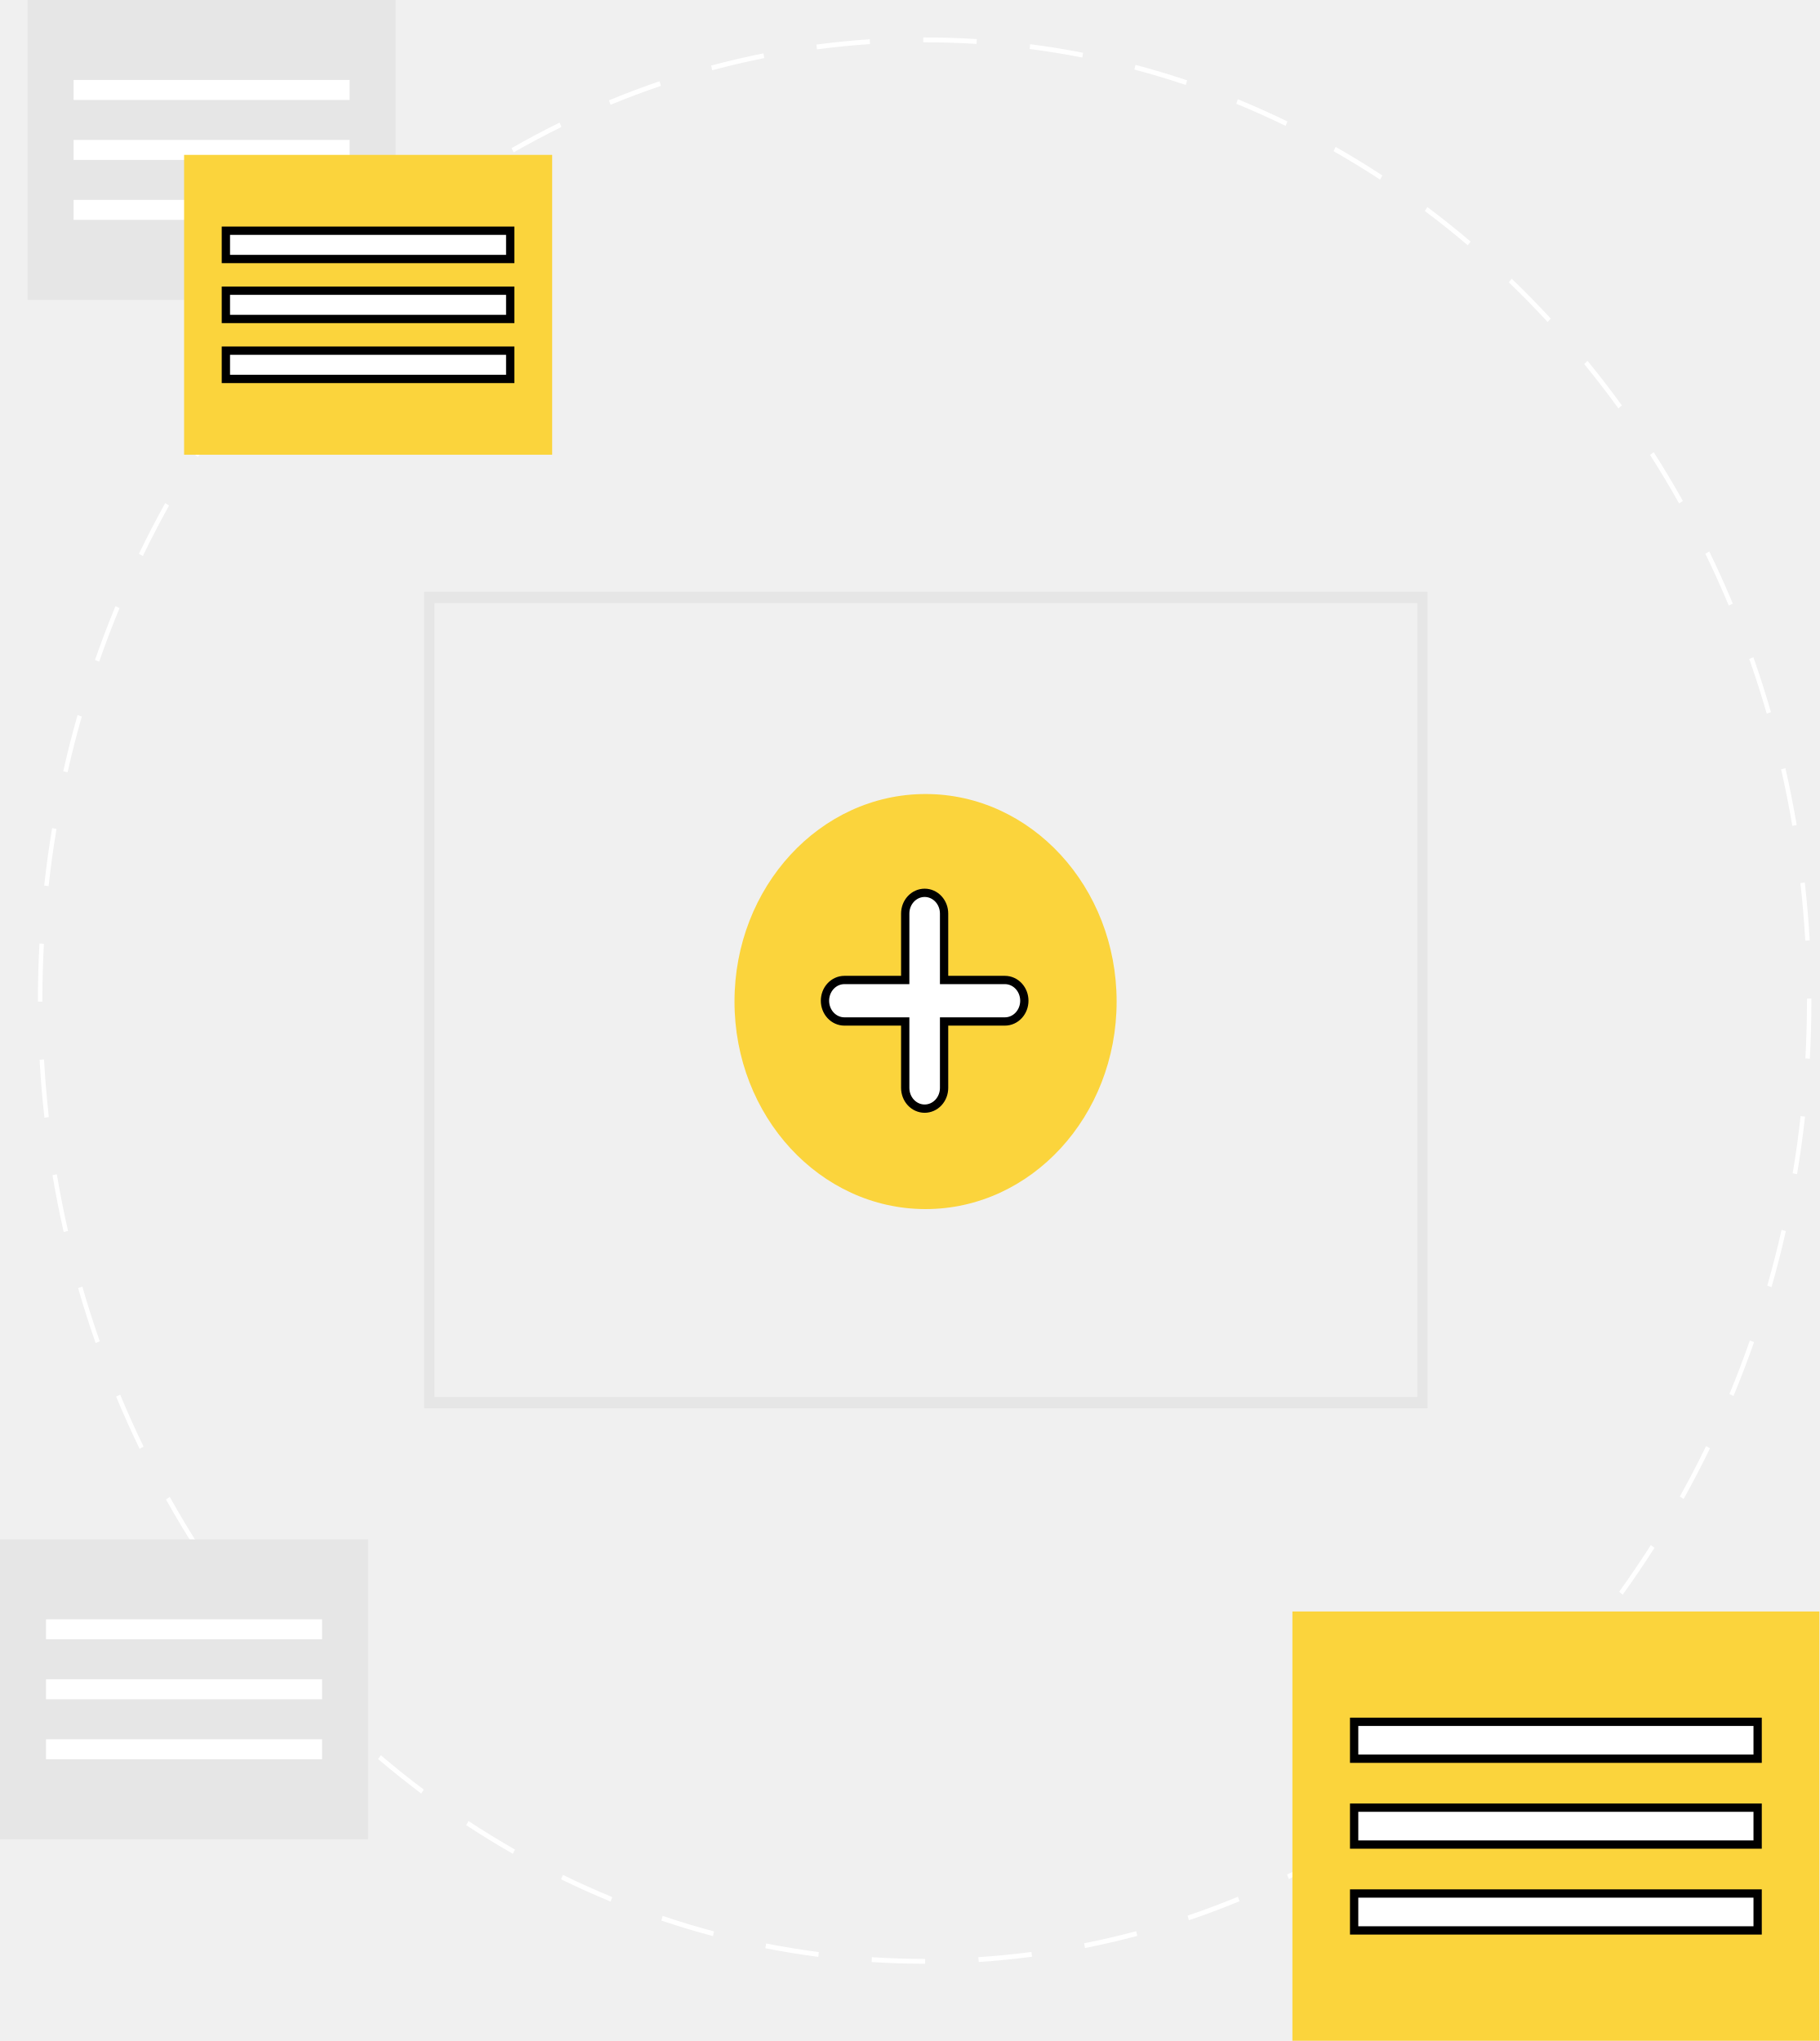
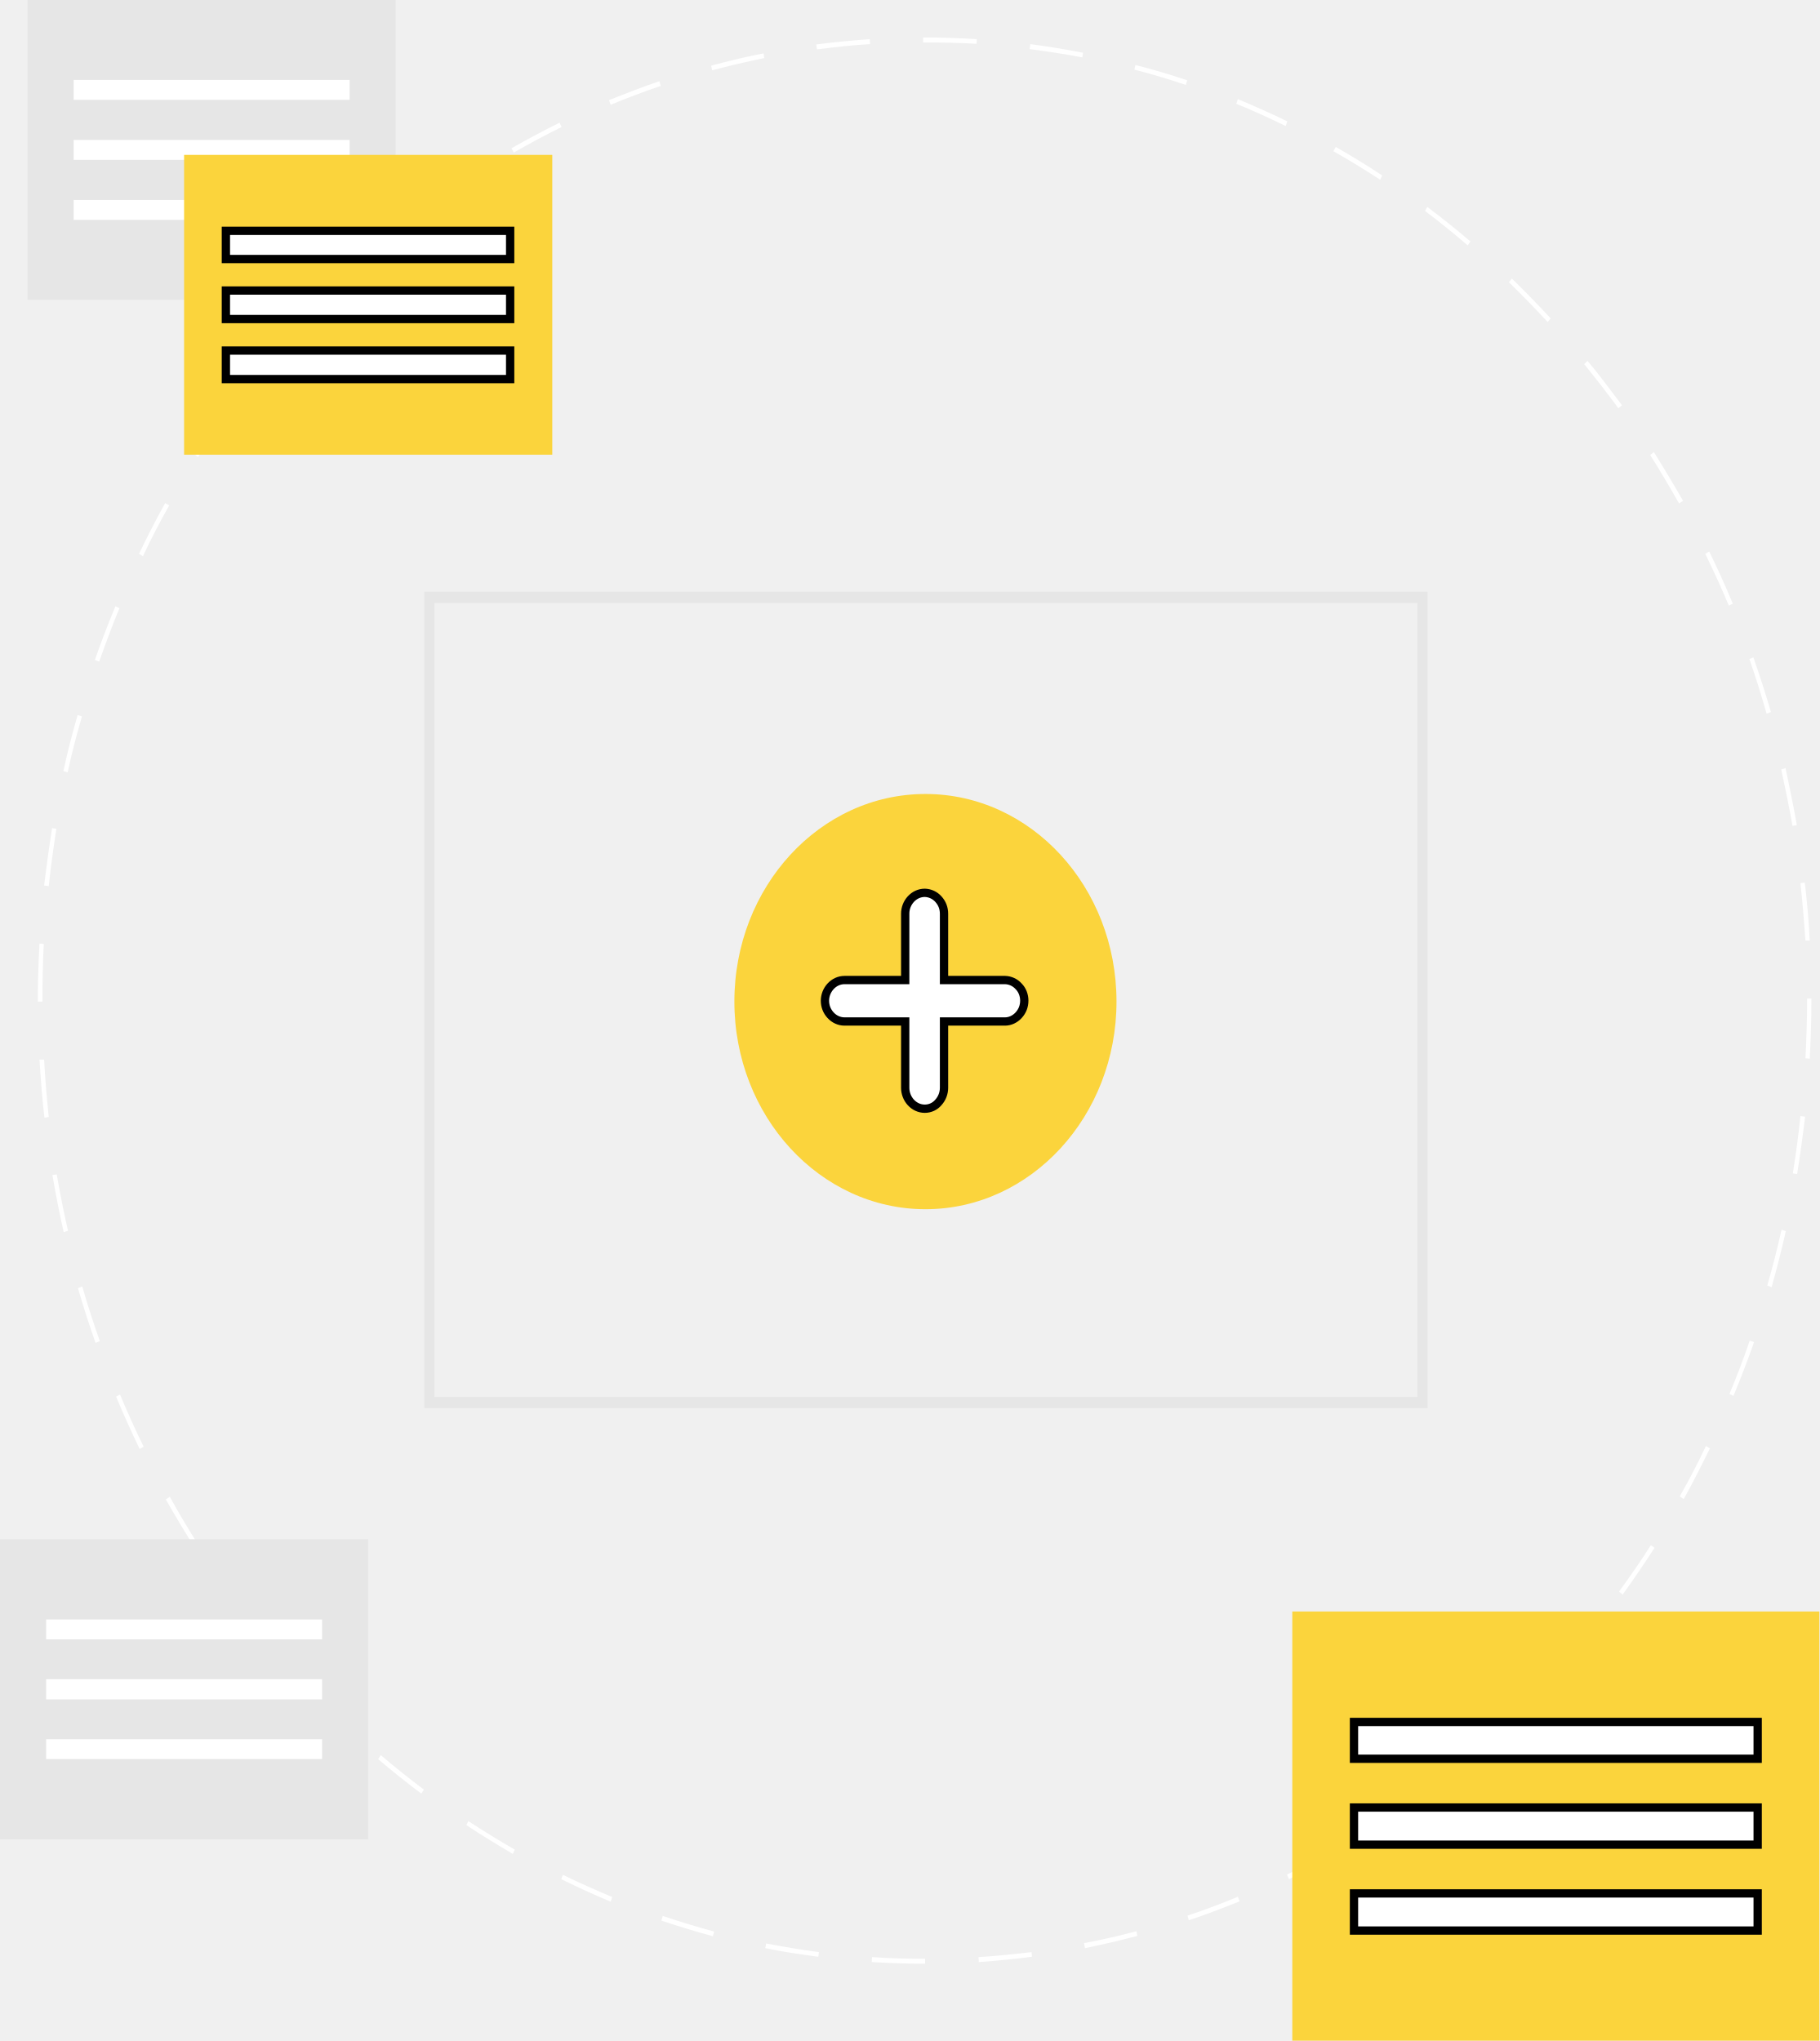
- <svg xmlns="http://www.w3.org/2000/svg" width="5485" height="6154" viewBox="0 0 5485 6154" fill="none">
-   <path d="M2789.12 5921.02H2787.7C2734.54 5921.02 2680.73 5919.3 2627.79 5915.9L2628.58 5901.38C2681.27 5904.77 2734.81 5906.47 2787.71 5906.47H2789.13L2789.12 5921.02ZM2950.51 5915.71L2949.71 5901.19C3002.97 5897.72 3056.78 5892.45 3109.67 5885.51L3111.28 5899.96C3058.13 5906.94 3004.04 5912.23 2950.56 5915.72L2950.51 5915.71ZM2466.99 5900.33C2413.77 5893.42 2360.05 5884.65 2307.35 5874.28L2309.74 5859.95C2362.17 5870.27 2415.62 5879 2468.58 5885.92L2466.99 5900.33ZM3270.89 5873.7L3268.48 5859.37C3320.93 5848.98 3373.78 5836.68 3425.53 5822.85L3428.73 5836.97C3376.75 5850.88 3323.61 5863.23 3270.88 5873.69L3270.89 5873.7ZM2149.46 5837.7C2097.41 5823.85 2045.06 5808.08 1993.9 5790.82L1997.88 5776.92C2048.82 5794.1 2100.87 5809.78 2152.66 5823.57L2149.46 5837.7ZM3584.25 5789.88L3580.26 5775.98C3631.1 5758.77 3682.14 5739.61 3732.04 5719.01L3736.8 5732.63C3686.67 5753.34 3635.34 5772.62 3584.25 5789.92V5789.88ZM1840.95 5733.63C1790.82 5713.01 1740.56 5690.4 1691.55 5666.45L1697.05 5653.17C1745.81 5677.01 1795.81 5699.47 1845.71 5720.01L1840.95 5733.63ZM3885.7 5665.51L3880.19 5652.23C3928.72 5628.52 3977.23 5602.74 4024.36 5575.81L4030.6 5588.68C3983.23 5615.8 3934.48 5641.65 3885.7 5665.55V5665.51ZM1546.23 5589.52C1498.7 5562.42 1451.35 5533.37 1405.5 5503.21L1412.43 5490.78C1458.06 5520.79 1505.16 5549.69 1552.45 5576.68L1546.23 5589.52ZM4171.04 5502.51L4164.11 5490.08C4209.68 5460.09 4255.02 5428.19 4298.83 5395.28L4306.45 5407.25C4262.38 5440.29 4216.78 5472.35 4171.04 5502.51ZM1269.91 5407.87C1225.77 5374.74 1182.01 5339.72 1139.83 5303.82L1148.15 5292.35C1190.1 5328.1 1233.65 5362.92 1277.58 5395.9L1269.91 5407.87ZM4436.34 5303.23L4428.03 5291.77C4470.09 5255.91 4511.58 5218.36 4551.35 5179.96L4560.25 5190.85C4520.27 5229.36 4478.57 5267.15 4436.3 5303.18L4436.34 5303.23ZM1015.77 5191.43C975.636 5152.8 936.07 5112.38 898.177 5071.22L907.647 5060.94C945.353 5101.86 984.722 5142.11 1024.65 5180.54L1015.77 5191.43ZM4677.82 5070.59L4668.35 5060.3C4706.11 5019.29 4743.2 4976.54 4778.55 4933.24L4788.57 4942.91C4753.06 4986.42 4715.8 5029.38 4677.85 5070.59H4677.82ZM787.46 4943.57C751.864 4899.99 717.059 4854.7 684.01 4808.98L694.541 4799.94C727.434 4845.43 762.115 4890.49 797.461 4933.85L787.46 4943.57ZM4891.99 4808.33L4881.43 4799.3C4914.44 4753.59 4946.52 4706.3 4976.81 4658.75L4987.83 4667.03C4957.41 4714.87 4925.16 4762.4 4891.99 4808.33ZM588.16 4668.03C557.648 4620.14 528.102 4570.68 500.377 4521.01L511.812 4513.45C539.413 4562.89 568.803 4612.1 599.138 4659.75L588.16 4668.03ZM5075.7 4519.79L5064.27 4512.26C5091.94 4462.65 5118.57 4411.49 5143.4 4360.2L5155.25 4366.97C5130.27 4418.49 5103.55 4469.91 5075.7 4519.79ZM420.921 4368.53C395.97 4317.07 372.153 4264.12 350.135 4211.16L362.34 4205.17C384.254 4257.86 407.947 4310.54 432.772 4361.73L420.921 4368.53ZM5226.11 4209.13L5213.89 4203.16C5235.88 4150.08 5256.61 4095.8 5275.49 4041.67L5288.03 4046.84C5269.04 4101.2 5248.2 4155.8 5226.1 4209.1L5226.11 4209.13ZM288.269 4049.49C269.203 3995.06 251.436 3939.3 235.468 3883.76L248.255 3879.42C264.15 3934.67 281.823 3990.16 300.785 4044.3L288.269 4049.49ZM5340.79 3880.77L5327.99 3876.45C5343.83 3821.11 5358.32 3764.57 5371.02 3708.34L5384.03 3711.8C5371.25 3768.32 5356.71 3825.17 5340.79 3880.76V3880.77ZM192.055 3714.84C179.226 3658.38 167.832 3600.7 158.174 3543.38L171.356 3540.76C180.973 3597.79 192.314 3655.18 205.07 3711.34L192.055 3714.84ZM5417.75 3540.3L5404.56 3537.68C5414.08 3480.73 5422.15 3422.69 5428.47 3365.16L5441.76 3366.9C5435.42 3424.7 5427.32 3483.09 5417.75 3540.29V3540.3ZM133.92 3370.02C127.485 3312.29 122.579 3253.54 119.366 3195.38L132.735 3194.5C135.958 3252.36 140.844 3310.82 147.29 3368.26L133.92 3370.02ZM5456.24 3192.24L5442.87 3191.38C5445.98 3133.63 5447.63 3074.96 5447.63 3016.97V3010.82H5461.03V3016.97C5461.03 3075.25 5459.42 3134.21 5456.24 3192.24ZM127.756 3020.07H114.355V3016.99C114.355 2959.72 115.904 2901.8 118.971 2844.81L132.34 2845.67C129.294 2902.37 127.745 2960.01 127.745 3017L127.756 3020.07ZM5442.51 2836.41C5439.23 2778.49 5434.28 2720.02 5427.83 2662.66L5441.13 2660.9C5447.62 2718.55 5452.57 2777.3 5455.89 2835.52L5442.51 2836.41ZM146.531 2671.87L133.224 2670.15C139.565 2612.33 147.602 2553.98 157.135 2496.72L170.327 2499.31C160.835 2556.28 152.831 2614.34 146.531 2671.87V2671.87ZM5403.52 2490.2C5393.82 2433.09 5382.42 2375.7 5369.63 2319.67L5382.63 2316.17C5395.49 2372.52 5406.95 2430.23 5416.7 2487.59L5403.52 2490.2ZM203.708 2328.6L190.693 2325.15C203.407 2268.68 217.899 2211.76 233.773 2156.13L246.571 2160.44C230.779 2215.77 216.36 2272.36 203.719 2328.6H203.708ZM5326.28 2151.63C5310.34 2096.36 5292.6 2040.9 5273.59 1986.75L5286.06 1981.57C5305.18 2035.94 5323.01 2091.69 5339.08 2147.24L5326.28 2151.63ZM298.883 1995.12L286.345 1989.97C305.318 1935.49 326.099 1880.88 348.118 1827.63L360.344 1833.6C338.429 1886.58 317.752 1940.92 298.883 1995.12ZM5211.89 1825.99C5189.93 1773.32 5166.15 1720.67 5141.29 1669.5L5153.14 1662.73C5178.15 1714.15 5202 1767.06 5224.08 1820.01L5211.89 1825.99ZM430.693 1676.51L418.821 1669.73C443.688 1618.22 470.395 1566.77 498.204 1516.81L509.639 1524.34C482.017 1574.07 455.446 1625.26 430.693 1676.51ZM5062.07 1517.89C5034.42 1468.52 5004.98 1419.33 4974.57 1371.7L4985.59 1363.4C5016.16 1411.28 5045.73 1460.71 5073.52 1510.34L5062.07 1517.89ZM596.923 1377.69L585.894 1369.41C616.312 1321.54 648.519 1273.99 681.609 1228.06L692.16 1237.02C659.299 1282.74 627.217 1330.06 596.923 1377.69ZM4879.11 1231.44C4846.09 1185.91 4811.41 1140.9 4776.03 1097.64L4786.05 1087.98C4821.61 1131.42 4856.45 1176.66 4889.63 1222.44L4879.11 1231.44ZM795.028 1102.91L784.996 1093.25C820.508 1049.66 857.768 1006.66 895.578 965.458L905.069 975.735C867.384 1016.74 830.364 1059.52 795.028 1102.91ZM4665.78 970.777C4627.92 929.806 4588.52 889.602 4548.65 851.307L4557.52 840.409C4597.58 878.896 4637.2 919.292 4675.23 960.478L4665.78 970.777ZM1021.9 855.971L1013 845.085C1052.99 806.485 1094.66 768.653 1136.84 732.628L1145.15 744.068C1103.2 779.912 1061.7 817.564 1021.9 855.971ZM4425.12 739.652C4383.13 703.966 4339.55 669.183 4295.57 636.264L4303.19 624.282C4347.38 657.36 4391.17 692.323 4433.36 728.179L4425.12 739.652ZM1274.27 640.409L1266.64 628.438C1310.68 595.293 1356.19 563.175 1401.95 533L1408.91 545.422C1363.38 575.451 1318.09 607.41 1274.27 640.397V640.409ZM4160.52 541.538C4114.78 511.543 4067.64 482.712 4020.42 455.823L4026.66 442.926C4074.13 469.951 4121.5 498.929 4167.47 529.07L4160.52 541.538ZM1548.51 459.505L1542.28 446.63C1589.63 419.527 1638.36 393.553 1687.1 369.645L1692.62 382.903C1644.11 406.732 1595.64 432.503 1548.53 459.505H1548.51ZM3875.8 379.504C3827.03 355.789 3777.03 333.304 3727.08 312.875L3731.82 299.255C3781.99 319.831 3832.27 342.372 3881.28 366.269L3875.8 379.504ZM1840.69 315.992L1835.92 302.44C1886.05 281.695 1937.37 262.372 1988.47 245.003L1992.47 258.894C1941.59 276.116 1890.53 295.348 1840.66 315.992H1840.69ZM3574.84 256.138C3523.9 239.018 3471.8 223.388 3420.02 209.667L3423.2 195.528C3475.18 209.306 3527.58 225.026 3578.81 242.236L3574.84 256.138ZM2147.14 211.869L2143.92 197.742C2195.96 183.761 2249.06 171.35 2301.74 160.847L2304.16 175.167C2251.76 185.613 2198.92 197.968 2147.18 211.881L2147.14 211.869ZM3262.89 173.473C3210.52 163.207 3157.07 154.534 3104.03 147.713L3105.6 133.258C3158.91 140.113 3212.63 148.82 3265.27 159.142L3262.89 173.473ZM2462.94 148.82L2461.32 134.365C2514.43 127.341 2568.51 121.942 2622.07 118.419L2622.88 132.942C2569.59 136.477 2515.8 141.807 2462.94 148.752V148.82ZM2944.01 132.422C2892.26 129.17 2839.68 127.521 2787.7 127.521H2783.43V112.964H2787.7C2839.93 112.964 2892.79 114.624 2944.78 117.899L2944.01 132.422Z" fill="white" />
-   <path d="M5484.98 4858.91H3896.35V6153.22H5484.98V4858.91Z" fill="#FBD43C" />
-   <path d="M4094.92 5191.56H4082.42V5204.06V5290.35V5302.85H4094.92H5286.39H5298.89V5290.35V5204.06V5191.56H5286.39H4094.92Z" fill="white" stroke="black" stroke-width="25" />
-   <path d="M4094.92 5450.43H4082.42V5462.93V5549.22V5561.72H4094.92H5286.39H5298.89V5549.22V5462.93V5450.43H5286.39H4094.92Z" fill="white" stroke="black" stroke-width="25" />
-   <path d="M4094.92 5709.29H4082.42V5721.79V5808.08V5820.58H4094.92H5286.39H5298.89V5808.08V5721.79V5709.29H5286.39H4094.92Z" fill="white" stroke="black" stroke-width="25" />
-   <path d="M1192.82 0H83.167V904.058H1192.82V0Z" fill="#E6E6E6" />
-   <path d="M1054.1 241.087H221.868V301.358H1054.1V241.087Z" fill="white" />
-   <path d="M1054.1 421.887H221.868V482.158H1054.1V421.887Z" fill="white" />
-   <path d="M1054.1 602.703H221.868V662.974H1054.1V602.703Z" fill="white" />
-   <path d="M1664.65 467H555V1371.06H1664.65V467Z" fill="#FBD43C" />
-   <path d="M693.471 695.679H680.971V708.179V768.451V780.951H693.471H1525.71H1538.21V768.451V708.179V695.679H1525.71H693.471Z" fill="white" stroke="black" stroke-width="25" />
-   <path d="M693.471 876.495H680.971V888.995V949.266V961.766H693.471H1525.71H1538.21V949.266V888.995V876.495H1525.71H693.471Z" fill="white" stroke="black" stroke-width="25" />
-   <path d="M693.471 1057.3H680.971V1069.8V1130.07V1142.57H693.471H1525.71H1538.21V1130.07V1069.8V1057.3H1525.71H693.471Z" fill="white" stroke="black" stroke-width="25" />
-   <path d="M4303.91 4246.21H1278.7V1784.31H4303.91V4246.21ZM1309.89 1818.19V4212.33H4272.72V1818.19H1309.89Z" fill="#E6E6E6" />
-   <path d="M2790.36 3645.62C3108.49 3645.62 3366.38 3365.46 3366.38 3019.88C3366.38 2674.29 3108.49 2394.14 2790.36 2394.14C2472.23 2394.14 2214.33 2674.29 2214.33 3019.88C2214.33 3365.46 2472.23 3645.62 2790.36 3645.62Z" fill="#FBD43C" />
-   <path d="M3029.56 2954.83H2846.21V2754.58C2846.21 2738.3 2840.27 2722.51 2829.41 2710.71C2818.52 2698.88 2803.51 2692.02 2787.63 2692.02C2771.74 2692.02 2756.74 2698.88 2745.84 2710.71C2734.98 2722.51 2729.04 2738.3 2729.04 2754.58V2954.83H2545.69C2529.81 2954.83 2514.8 2961.69 2503.91 2973.53C2493.05 2985.32 2487.11 3001.12 2487.11 3017.39C2487.11 3033.66 2493.05 3049.46 2503.91 3061.26C2514.8 3073.09 2529.81 3079.95 2545.69 3079.95H2729.04V3280.2C2729.04 3296.48 2734.98 3312.27 2745.84 3324.07C2756.74 3335.9 2771.74 3342.77 2787.63 3342.77C2803.51 3342.77 2818.52 3335.9 2829.41 3324.07C2840.27 3312.27 2846.21 3296.48 2846.21 3280.2V3079.95H3029.56C3045.45 3079.95 3060.45 3073.09 3071.34 3061.26C3082.2 3049.46 3088.15 3033.66 3088.15 3017.39C3088.15 3001.12 3082.2 2985.32 3071.34 2973.53C3060.45 2961.69 3045.45 2954.83 3029.56 2954.83Z" fill="white" stroke="black" stroke-width="25" />
-   <path d="M1109.65 4641.46H0V5545.52H1109.65V4641.46Z" fill="#E6E6E6" />
-   <path d="M970.935 4882.55H138.7V4942.82H970.935V4882.55Z" fill="white" />
-   <path d="M970.935 5063.35H138.7V5123.62H970.935V5063.35Z" fill="white" />
-   <path d="M970.935 5244.17H138.7V5304.44H970.935V5244.17Z" fill="white" />
+ <svg xmlns="http://www.w3.org/2000/svg" width="5485" height="6154" fill="none">
+   <path d="M2789 5921h-1c-53 0-107-2-160-5l1-15c52 4 106 5 159 5h1v15zm162-5l-1-15c53-3 107-9 160-15l1 14c-53 7-107 12-160 16zm-484-16c-53-7-107-15-160-26l3-14c52 10 106 19 159 26l-2 14zm804-26l-3-15c53-10 106-22 158-36l3 14c-52 14-105 26-158 37zm-1122-36c-52-14-104-30-155-47l4-14c51 17 103 33 155 47l-4 14zm1435-48l-4-14c51-17 102-36 152-57l5 14c-50 20-102 40-153 57zm-1743-56c-50-21-100-44-149-68l5-13c49 24 99 46 149 67l-5 14zm2045-68l-6-14c49-23 97-49 144-76l7 13c-48 27-97 53-145 77zm-2340-76c-47-28-95-57-140-87l6-12c46 30 93 59 140 86l-6 13zm2625-87l-7-13c46-30 91-62 135-95l7 12c-44 33-89 65-135 96zm-2901-95c-44-33-88-68-130-104l8-12c42 36 86 71 130 104l-8 12zm3166-105l-8-11c42-36 84-74 123-112l9 11c-40 38-81 76-124 112zm-3420-112c-40-38-80-79-118-120l10-10c37 41 77 81 117 120l-9 10zm3662-120l-10-11c38-41 75-83 111-127l10 10c-36 43-73 86-111 128zM787 4944c-35-44-70-89-103-135l11-9c32 45 67 90 102 134l-10 10zm4105-136l-11-9c33-45 66-93 96-140l11 8c-31 48-63 95-96 141zM588 4668c-30-48-60-97-88-147l12-8c27 50 57 99 87 147l-11 8zm4488-148l-12-8c28-49 55-101 79-152l12 7c-25 51-51 103-79 153zM421 4369c-25-52-49-105-71-158l12-6c22 53 46 106 71 157l-12 7zm4805-160l-12-6c22-53 43-107 61-161l13 5c-19 54-40 109-62 162zM288 4049c-19-54-37-110-53-165l13-5c16 56 34 111 53 165l-13 5zm5053-168l-13-5c16-55 30-111 43-168l13 4c-13 56-27 113-43 169zM192 3715c-13-57-24-114-34-172l13-2c10 57 21 114 34 170l-13 4zm5226-175l-13-2c9-57 17-115 23-173l14 2c-7 58-15 116-24 173zM134 3370c-7-58-11-116-15-175h14c3 57 8 116 14 173l-13 2zm5322-178l-13-1c3-57 5-116 5-174v-6h13v6c0 58-2 117-5 175zM128 3020h-14v-3c0-57 2-115 5-172l13 1c-3 56-4 114-4 171v3zm5315-184c-4-58-9-116-15-173l13-2c7 58 12 116 15 175h-13zM147 2672l-14-2c7-58 15-116 24-173l13 2c-9 57-17 115-23 173zm5257-182c-10-57-22-114-34-170l13-4c12 57 24 114 34 172l-13 2zM204 2329l-13-4c12-56 27-113 43-169l13 4c-16 56-31 112-43 169zm5122-177c-16-56-33-111-52-165l12-5c19 54 37 110 53 165l-13 5zM299 1995l-13-5c19-55 40-109 62-162l12 6c-22 53-42 107-61 161zm4913-169c-22-53-46-105-71-156l12-7c25 51 49 104 71 157l-12 6zM431 1677l-12-7c25-52 51-103 79-153l12 7c-28 50-55 101-79 153zm4631-159c-28-49-57-99-87-146l11-9c30 48 60 98 88 147l-12 8zM597 1378l-11-9c30-47 63-95 96-141l10 9c-33 46-65 93-95 141zm4282-147c-33-45-68-90-103-133l10-10c36 43 70 89 104 134l-11 9zM795 1103l-10-10c36-43 73-86 111-128l9 11c-38 41-75 84-110 127zm3871-132c-38-41-77-81-117-120l9-11c40 39 79 79 117 120l-9 11zM1022 856l-9-11c40-39 82-76 124-112l8 11c-42 36-83 74-123 112zm3403-116c-42-36-85-71-129-104l7-12c44 33 88 68 130 104l-8 12zM1274 640l-7-12c44-33 89-65 135-95l7 12c-46 30-91 62-135 95zm2887-98c-46-30-93-59-141-86l7-13c47 27 95 56 140 86l-6 13zm-2612-82l-7-13c48-27 96-53 145-77l6 13c-49 24-97 50-144 77zm2327-80c-49-24-99-47-149-67l5-14c50 21 100 43 149 67l-5 14zm-2035-64l-5-14c50-20 101-40 152-57l4 14c-50 17-101 36-151 57zm1734-60c-51-17-103-33-155-46l3-14c52 13 105 29 156 46l-4 14zm-1428-44l-3-14c52-14 105-27 158-37l2 14c-52 11-105 23-157 37zm1116-39c-52-10-106-18-159-25l2-15c53 7 107 16 159 26l-2 14zm-800-24l-2-15c53-7 108-12 161-16l1 15c-53 3-107 9-160 16zm481-17c-52-3-104-4-156-4h-5v-15h5c52 0 105 2 157 5l-1 14z" fill="#fff" />
+   <path d="M5485 4859H3896v1294h1589V4859z" fill="#FBD43C" />
+   <path d="M4095 5192h-13v111h1217v-111H4095zM4095 5450h-13v112h1217v-112H4095zM4095 5709h-13v112h1217v-112H4095z" fill="#fff" stroke="#000" stroke-width="25" />
+   <path d="M1193 0H83v904h1110V0z" fill="#E6E6E6" />
+   <path d="M1054 241H222v60h832v-60zM1054 422H222v60h832v-60zM1054 603H222v60h832v-60z" fill="#fff" />
+   <path d="M1665 467H555v904h1110V467z" fill="#FBD43C" />
+   <path d="M693 696h-12v85h857v-85H693zM693 876h-12v86h857v-86H693zM693 1057h-12v86h857v-86H693z" fill="#fff" stroke="#000" stroke-width="25" />
+   <path d="M4304 4246H1279V1784h3025v2462zM1310 1818v2394h2963V1818H1310z" fill="#E6E6E6" />
+   <path d="M2790 3646c318 0 576-281 576-626 0-346-258-626-576-626s-576 280-576 626c0 345 258 626 576 626z" fill="#FBD43C" />
+   <path d="M3030 2955h-184v-200c0-17-6-32-17-44a57 57 0 00-41-19c-16 0-31 7-42 19a65 65 0 00-17 44v200h-183c-16 0-31 7-42 19a65 65 0 00-17 43c0 17 6 32 17 44s26 19 42 19h183v200c0 16 6 32 17 44s26 19 42 19 31-7 41-19c11-12 17-28 17-44v-200h184c15 0 30-7 41-19s17-27 17-44c0-16-6-32-17-43a57 57 0 00-41-19z" fill="#fff" stroke="#000" stroke-width="25" />
+   <path d="M1110 4641H0v905h1110v-905z" fill="#E6E6E6" />
+   <path d="M971 4883H139v60h832v-60zM971 5063H139v61h832v-61zM971 5244H139v60h832v-60z" fill="#fff" />
</svg>
